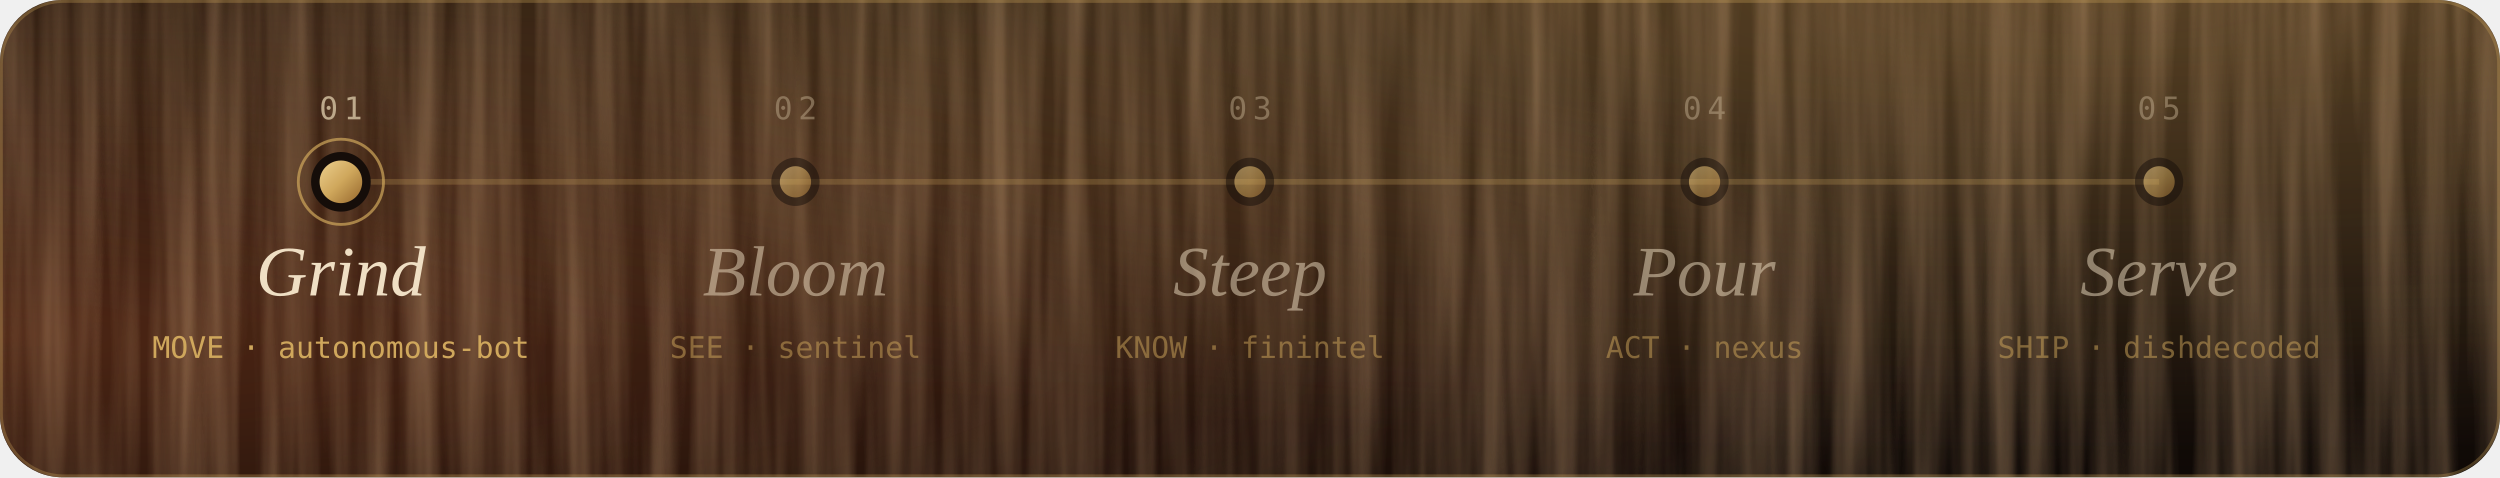
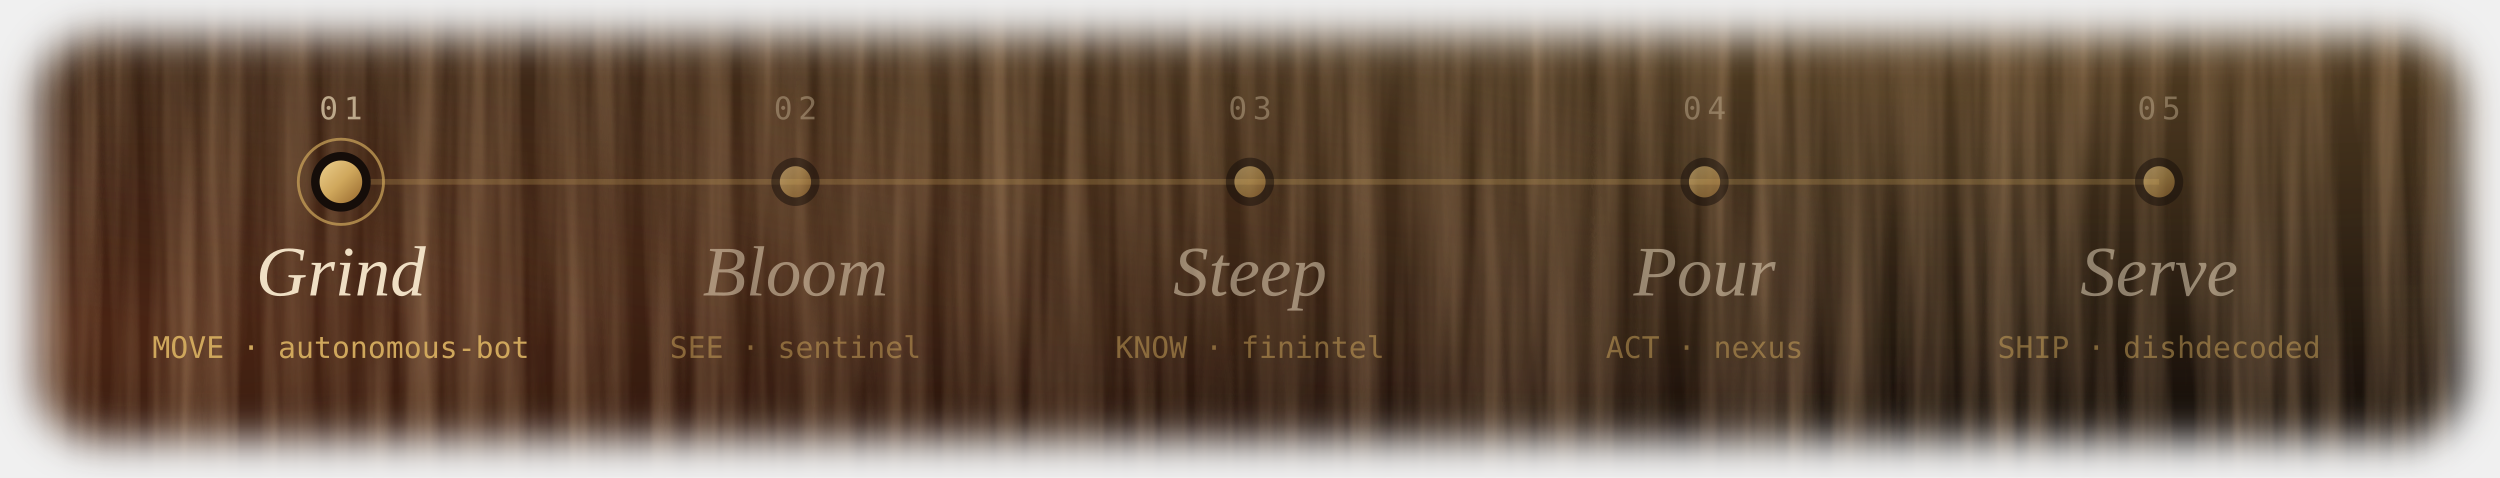
<svg xmlns="http://www.w3.org/2000/svg" viewBox="0 0 880 168" width="100%" role="img" aria-label="autonomous-bot is one pour in a five-stage loop: move, see, know, act, ship">
  <defs>
    <linearGradient id="wall" x1="0" y1="0" x2="0" y2="1">
      <stop offset="0" stop-color="#24150c" />
      <stop offset=".6" stop-color="#170e09" />
      <stop offset="1" stop-color="#0f0906" />
    </linearGradient>
    <radialGradient id="lamp" cx=".84" cy="0" r=".95">
      <stop offset="0" stop-color="#cfa75c" stop-opacity=".30" />
      <stop offset="1" stop-color="#cfa75c" stop-opacity="0" />
    </radialGradient>
    <radialGradient id="ember" cx="0" cy=".7" r=".8">
      <stop offset="0" stop-color="#7a3a1e" stop-opacity=".55" />
      <stop offset="1" stop-color="#7a3a1e" stop-opacity="0" />
    </radialGradient>
    <linearGradient id="glass" x1="0" y1="0" x2="1" y2="1">
      <stop offset="0" stop-color="#efdfc4" stop-opacity=".13" />
      <stop offset="1" stop-color="#efdfc4" stop-opacity=".03" />
    </linearGradient>
    <linearGradient id="green" x1="0" y1="0" x2="1" y2="1">
      <stop offset="0" stop-color="#1d4435" stop-opacity=".85" />
      <stop offset="1" stop-color="#efdfc4" stop-opacity=".04" />
    </linearGradient>
    <linearGradient id="brass" x1="0" y1="0" x2="1" y2="1">
      <stop offset="0" stop-color="#f3d898" />
      <stop offset=".5" stop-color="#cfa75c" />
      <stop offset="1" stop-color="#8a5a22" />
    </linearGradient>
    <linearGradient id="neo" x1="0" y1="0" x2="1" y2="1">
      <stop offset="0" stop-color="#3a2411" />
      <stop offset="1" stop-color="#22140b" />
    </linearGradient>
    <linearGradient id="fade" x1="0" y1="0" x2="1" y2="0">
      <stop offset="0" stop-color="#cfa75c" stop-opacity=".75" />
      <stop offset="1" stop-color="#cfa75c" stop-opacity="0" />
    </linearGradient>
    <filter id="grain" x="0" y="0" width="100%" height="100%">
      <feTurbulence type="fractalNoise" baseFrequency=".11 .005" numOctaves="3" seed="7" />
      <feColorMatrix values="0 0 0 0 .62  0 0 0 0 .38  0 0 0 0 .2  1.4 0 0 0 -.42" />
    </filter>
    <filter id="blur" x="-60%" y="-60%" width="220%" height="220%">
      <feGaussianBlur stdDeviation="36" />
    </filter>
+     <filter id="soft" x="-10%" y="-20%" width="120%" height="140%">
+       <feGaussianBlur stdDeviation="7" />
+     </filter>
    <filter id="lift" x="-20%" y="-40%" width="140%" height="190%">
      <feDropShadow dx="3" dy="4" stdDeviation="4" flood-color="#000" flood-opacity=".6" />
      <feDropShadow dx="-2" dy="-2" stdDeviation="2.5" flood-color="#96623a" flood-opacity=".26" />
    </filter>
+     <mask id="feather">
+       <rect x="13" y="13" width="854" height="142" rx="22" fill="#fff" filter="url(#soft)" />
+     </mask>
    <clipPath id="clip">
      <rect width="880" height="168" rx="22" />
    </clipPath>
  </defs>
-   <g clip-path="url(#clip)">
+   <g mask="url(#feather)">
    <rect width="880" height="168" fill="url(#wall)" />
    <rect width="880" height="168" fill="url(#ember)" />
    <rect width="880" height="168" fill="url(#lamp)" />
    <rect width="880" height="168" filter="url(#grain)" opacity=".5" />
  </g>
-   <rect x=".5" y=".5" width="879" height="167" rx="22" fill="none" stroke="#cfa75c" stroke-opacity=".3" />
  <path d="M120.0 64H760.0" stroke="#cfa75c" stroke-opacity=".25" stroke-width="2" />
  <path d="M120.0 64H760.0" stroke="url(#brass)" stroke-width="2.5" stroke-linecap="round" stroke-dasharray="60 640.0">
    <animate attributeName="stroke-dashoffset" values="60;-640.0" dur="5s" repeatCount="indefinite" />
  </path>
  <circle cx="120.0" cy="64" r="15" fill="none" stroke="#cfa75c" stroke-opacity=".7">
    <animate attributeName="r" values="12;19;12" dur="2.6s" repeatCount="indefinite" />
    <animate attributeName="stroke-opacity" values=".8;0;.8" dur="2.6s" repeatCount="indefinite" />
  </circle>
  <circle cx="120.0" cy="64" r="9" fill="url(#brass)" stroke="#150d09" stroke-width="3" opacity="1" />
  <text x="120.0" y="42" font-family="'SF Mono',Menlo,Consolas,'DejaVu Sans Mono',monospace" font-size="11" fill="#bda98b" text-anchor="middle" letter-spacing="2" opacity="1">01</text>
  <text x="120.0" y="104" font-family="'Bodoni 72','Bodoni MT',Didot,'Playfair Display',Georgia,'Times New Roman',serif" font-size="25" fill="#efdfc4" font-style="italic" text-anchor="middle" opacity="1">Grind</text>
  <text x="120.0" y="126" font-family="'SF Mono',Menlo,Consolas,'DejaVu Sans Mono',monospace" font-size="10.5" fill="#cfa75c" text-anchor="middle" opacity="1">MOVE · autonomous-bot</text>
  <circle cx="280.0" cy="64" r="7" fill="url(#brass)" stroke="#150d09" stroke-width="3" opacity=".5" />
  <text x="280.0" y="42" font-family="'SF Mono',Menlo,Consolas,'DejaVu Sans Mono',monospace" font-size="11" fill="#bda98b" text-anchor="middle" letter-spacing="2" opacity=".5">02</text>
  <text x="280.0" y="104" font-family="'Bodoni 72','Bodoni MT',Didot,'Playfair Display',Georgia,'Times New Roman',serif" font-size="25" fill="#efdfc4" font-style="italic" text-anchor="middle" opacity=".5">Bloom</text>
  <text x="280.0" y="126" font-family="'SF Mono',Menlo,Consolas,'DejaVu Sans Mono',monospace" font-size="10.5" fill="#cfa75c" text-anchor="middle" opacity=".5">SEE · sentinel</text>
  <circle cx="440.0" cy="64" r="7" fill="url(#brass)" stroke="#150d09" stroke-width="3" opacity=".5" />
  <text x="440.0" y="42" font-family="'SF Mono',Menlo,Consolas,'DejaVu Sans Mono',monospace" font-size="11" fill="#bda98b" text-anchor="middle" letter-spacing="2" opacity=".5">03</text>
  <text x="440.0" y="104" font-family="'Bodoni 72','Bodoni MT',Didot,'Playfair Display',Georgia,'Times New Roman',serif" font-size="25" fill="#efdfc4" font-style="italic" text-anchor="middle" opacity=".5">Steep</text>
  <text x="440.0" y="126" font-family="'SF Mono',Menlo,Consolas,'DejaVu Sans Mono',monospace" font-size="10.5" fill="#cfa75c" text-anchor="middle" opacity=".5">KNOW · finintel</text>
  <circle cx="600.0" cy="64" r="7" fill="url(#brass)" stroke="#150d09" stroke-width="3" opacity=".5" />
  <text x="600.0" y="42" font-family="'SF Mono',Menlo,Consolas,'DejaVu Sans Mono',monospace" font-size="11" fill="#bda98b" text-anchor="middle" letter-spacing="2" opacity=".5">04</text>
  <text x="600.0" y="104" font-family="'Bodoni 72','Bodoni MT',Didot,'Playfair Display',Georgia,'Times New Roman',serif" font-size="25" fill="#efdfc4" font-style="italic" text-anchor="middle" opacity=".5">Pour</text>
  <text x="600.0" y="126" font-family="'SF Mono',Menlo,Consolas,'DejaVu Sans Mono',monospace" font-size="10.5" fill="#cfa75c" text-anchor="middle" opacity=".5">ACT · nexus</text>
  <circle cx="760.0" cy="64" r="7" fill="url(#brass)" stroke="#150d09" stroke-width="3" opacity=".5" />
  <text x="760.0" y="42" font-family="'SF Mono',Menlo,Consolas,'DejaVu Sans Mono',monospace" font-size="11" fill="#bda98b" text-anchor="middle" letter-spacing="2" opacity=".5">05</text>
  <text x="760.0" y="104" font-family="'Bodoni 72','Bodoni MT',Didot,'Playfair Display',Georgia,'Times New Roman',serif" font-size="25" fill="#efdfc4" font-style="italic" text-anchor="middle" opacity=".5">Serve</text>
  <text x="760.0" y="126" font-family="'SF Mono',Menlo,Consolas,'DejaVu Sans Mono',monospace" font-size="10.5" fill="#cfa75c" text-anchor="middle" opacity=".5">SHIP · dishdecoded</text>
</svg>
